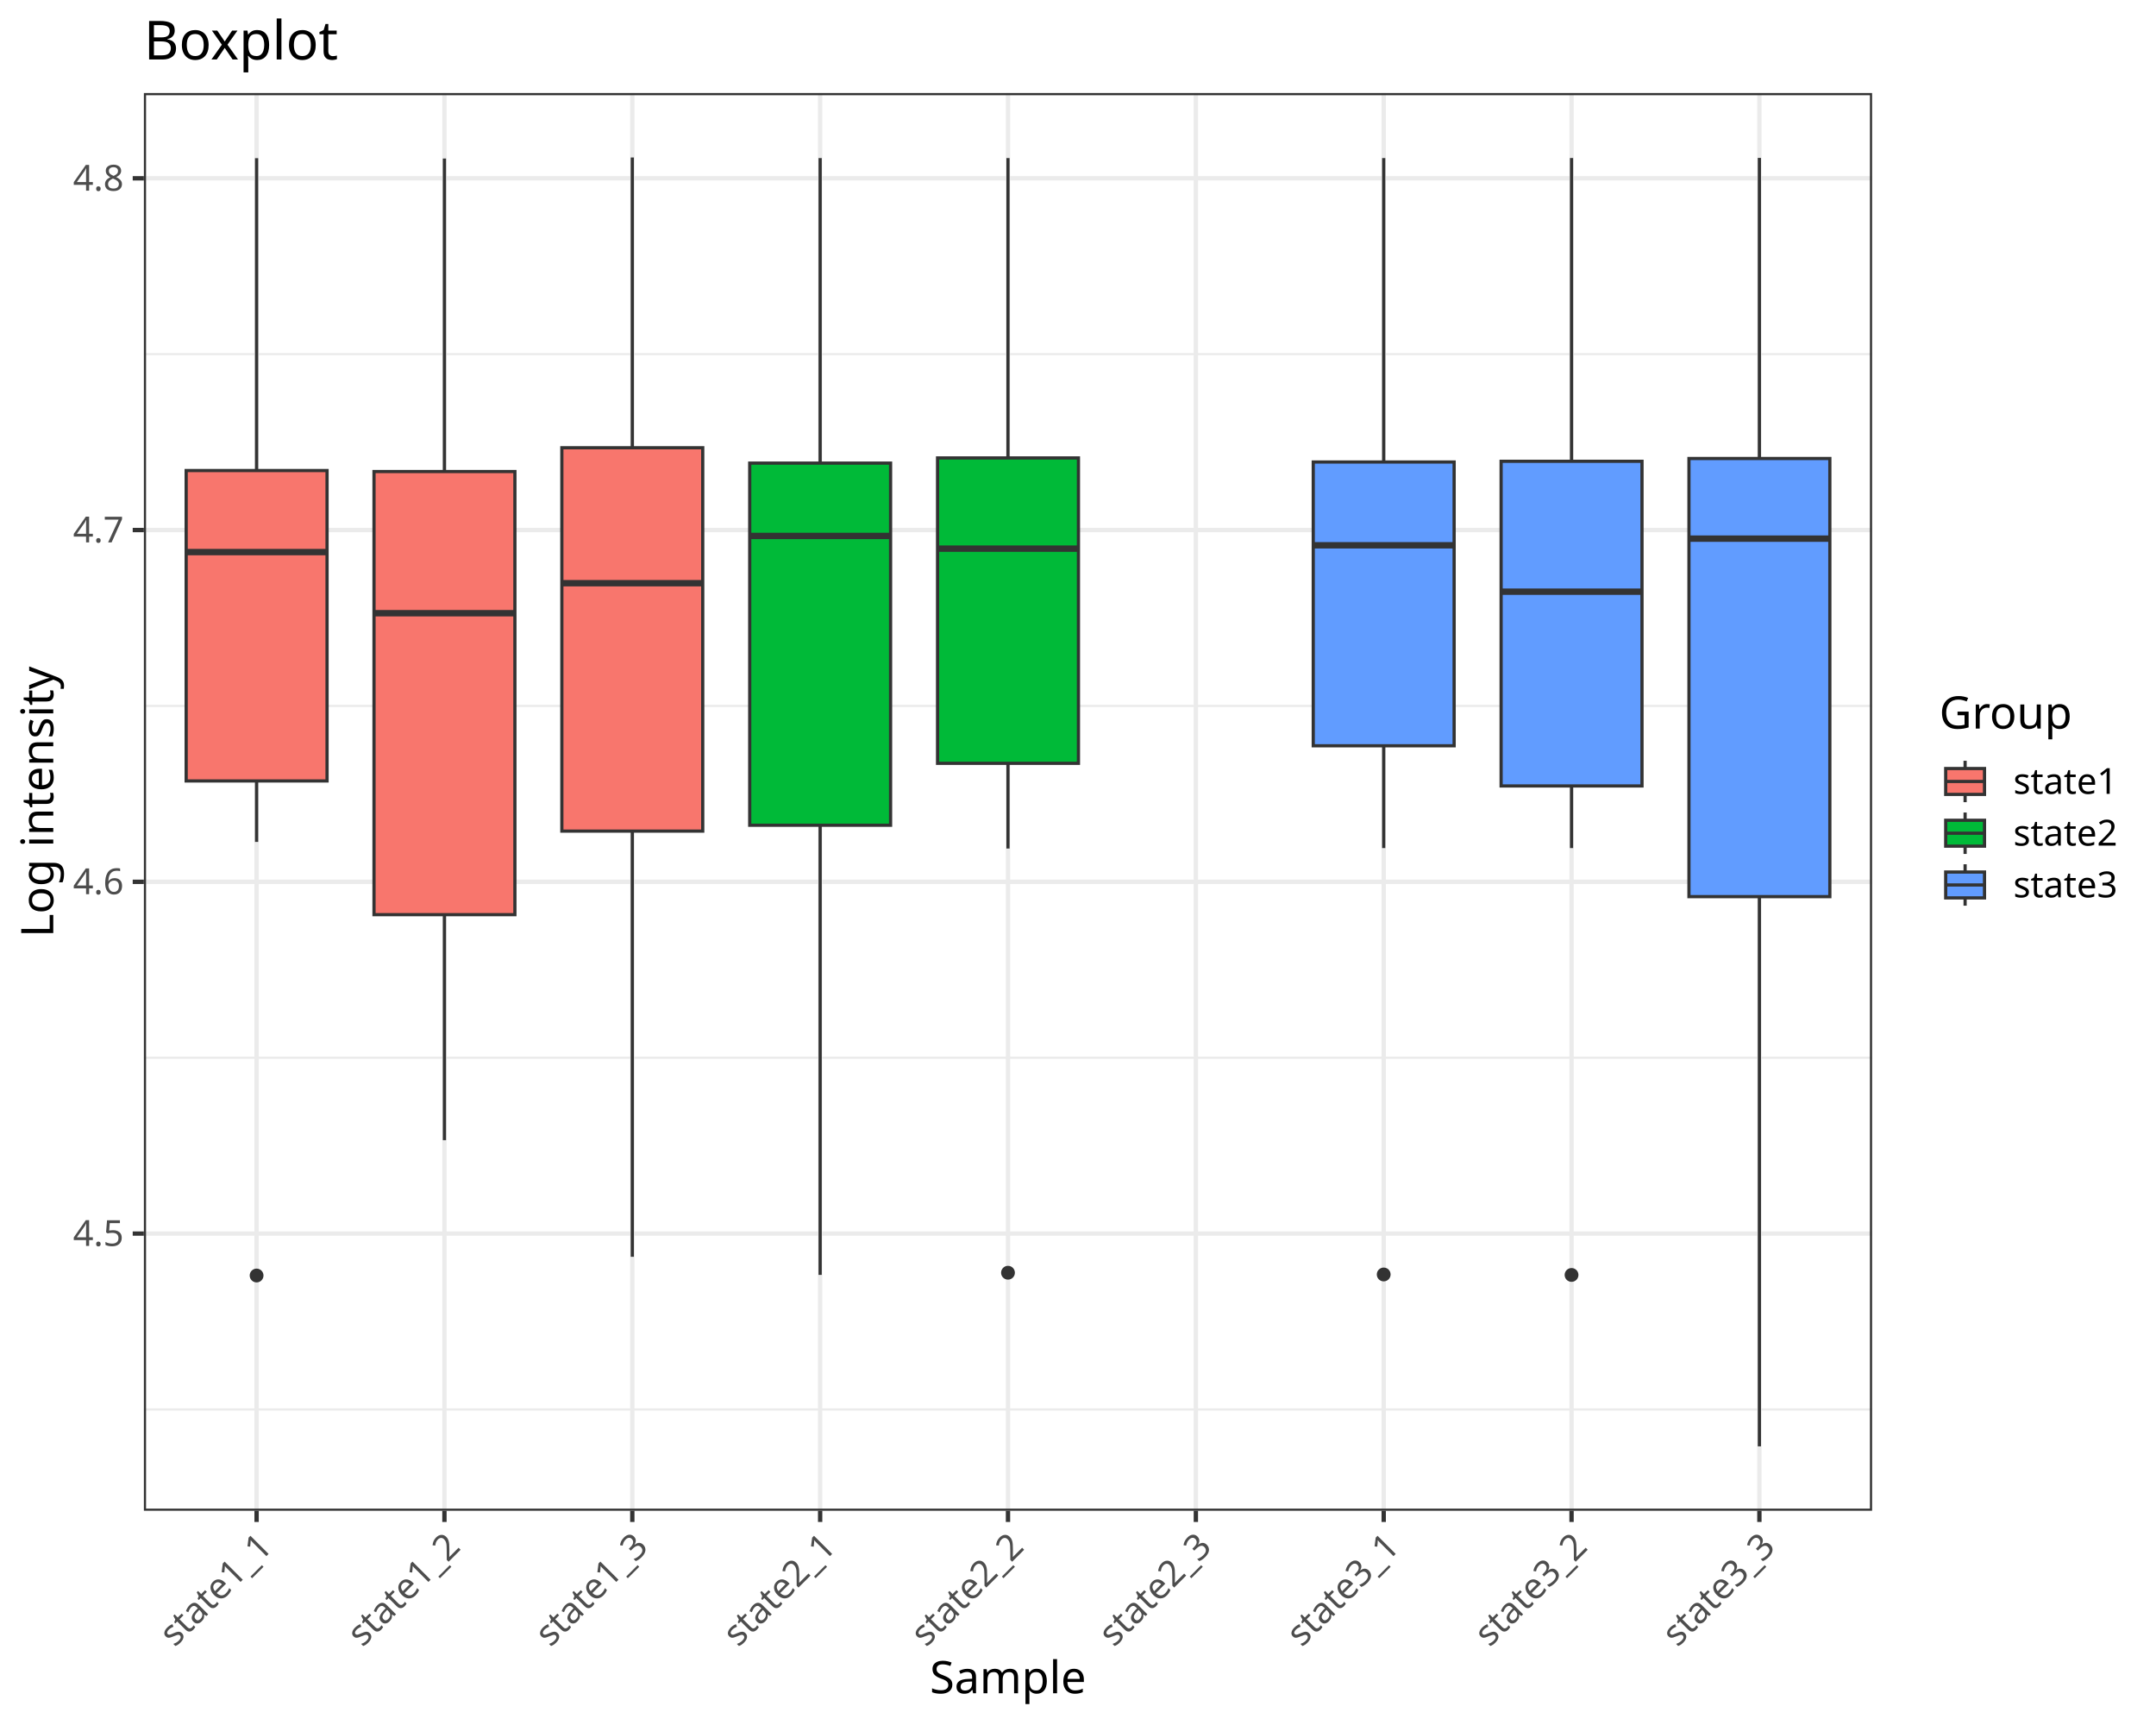
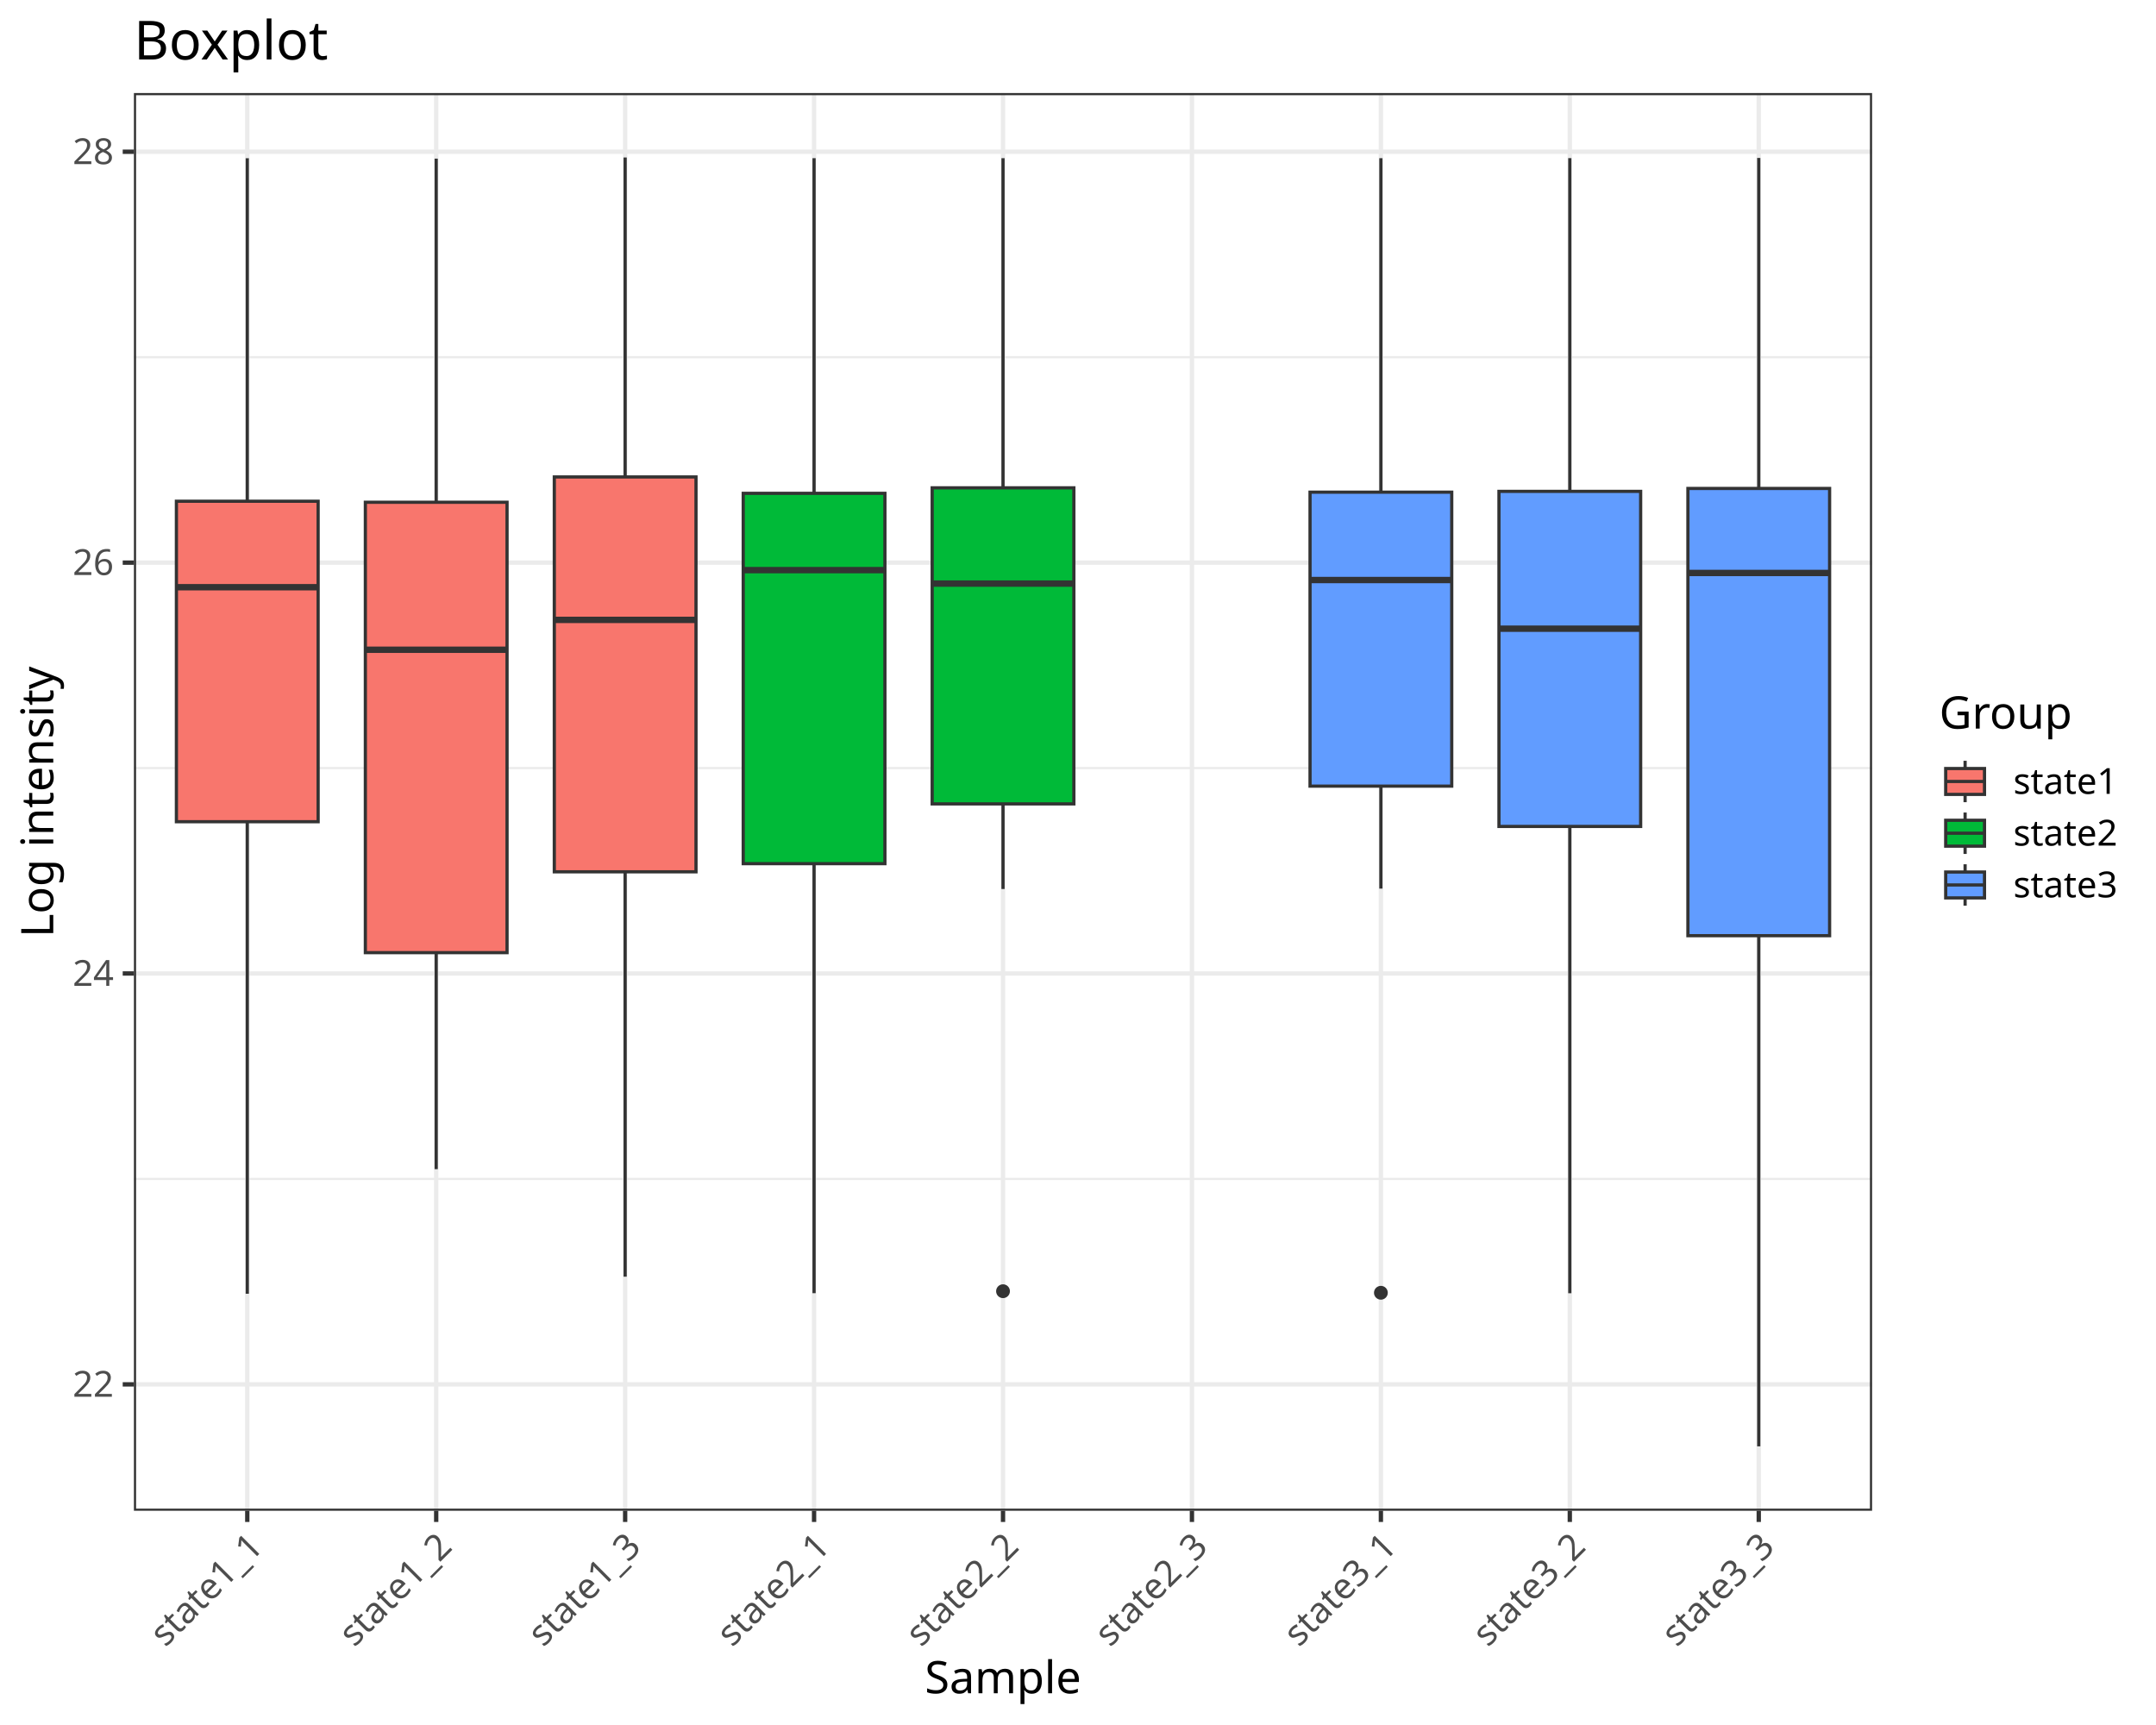
<svg xmlns="http://www.w3.org/2000/svg" class="svglite" data-engine-version="2.0" width="720.00pt" height="576.00pt" viewBox="0 0 720.00 576.00">
  <defs>
    <style type="text/css">
    .svglite line, .svglite polyline, .svglite polygon, .svglite path, .svglite rect, .svglite circle {
      fill: none;
      stroke: #000000;
      stroke-linecap: round;
      stroke-linejoin: round;
      stroke-miterlimit: 10.00;
    }
  </style>
  </defs>
  <rect width="100%" height="100%" style="stroke: none; fill: #FFFFFF;" />
  <defs>
    <clipPath id="cpMC4wMHw3MjAuMDB8MC4wMHw1NzYuMDA=">
      <rect x="0.00" y="0.00" width="720.00" height="576.00" />
    </clipPath>
  </defs>
  <g clip-path="url(#cpMC4wMHw3MjAuMDB8MC4wMHw1NzYuMDA=)">
    <rect x="0.00" y="0.00" width="720.00" height="576.00" style="stroke-width: 1.45; stroke: #FFFFFF; fill: #FFFFFF;" />
  </g>
  <defs>
-     <clipPath id="cpNDguMDV8NjI1LjE5fDMxLjA3fDUwNC40Nw==">
-       <rect x="48.05" y="31.07" width="577.14" height="473.40" />
+     <clipPath id="cpNDQuNzJ8NjI1LjE5fDMxLjA3fDUwNC40Nw==">
+       <rect x="44.72" y="31.07" width="580.47" height="473.40" />
    </clipPath>
  </defs>
-   <g clip-path="url(#cpNDguMDV8NjI1LjE5fDMxLjA3fDUwNC40Nw==)">
-     <rect x="48.05" y="31.07" width="577.14" height="473.40" style="stroke-width: 1.45; stroke: none; fill: #FFFFFF;" />
-     <polyline points="48.05,470.63 625.19,470.63 " style="stroke-width: 0.73; stroke: #EBEBEB; stroke-linecap: butt;" />
-     <polyline points="48.05,353.18 625.19,353.18 " style="stroke-width: 0.73; stroke: #EBEBEB; stroke-linecap: butt;" />
-     <polyline points="48.05,235.72 625.19,235.72 " style="stroke-width: 0.73; stroke: #EBEBEB; stroke-linecap: butt;" />
-     <polyline points="48.05,118.26 625.19,118.26 " style="stroke-width: 0.73; stroke: #EBEBEB; stroke-linecap: butt;" />
-     <polyline points="48.05,411.91 625.19,411.91 " style="stroke-width: 1.45; stroke: #EBEBEB; stroke-linecap: butt;" />
-     <polyline points="48.05,294.45 625.19,294.45 " style="stroke-width: 1.45; stroke: #EBEBEB; stroke-linecap: butt;" />
-     <polyline points="48.05,176.99 625.19,176.99 " style="stroke-width: 1.45; stroke: #EBEBEB; stroke-linecap: butt;" />
-     <polyline points="48.05,59.54 625.19,59.54 " style="stroke-width: 1.45; stroke: #EBEBEB; stroke-linecap: butt;" />
-     <polyline points="85.69,504.47 85.69,31.07 " style="stroke-width: 1.45; stroke: #EBEBEB; stroke-linecap: butt;" />
-     <polyline points="148.42,504.47 148.42,31.07 " style="stroke-width: 1.45; stroke: #EBEBEB; stroke-linecap: butt;" />
-     <polyline points="211.16,504.47 211.16,31.07 " style="stroke-width: 1.45; stroke: #EBEBEB; stroke-linecap: butt;" />
-     <polyline points="273.89,504.47 273.89,31.07 " style="stroke-width: 1.45; stroke: #EBEBEB; stroke-linecap: butt;" />
-     <polyline points="336.62,504.47 336.62,31.07 " style="stroke-width: 1.45; stroke: #EBEBEB; stroke-linecap: butt;" />
-     <polyline points="399.36,504.47 399.36,31.07 " style="stroke-width: 1.45; stroke: #EBEBEB; stroke-linecap: butt;" />
-     <polyline points="462.09,504.47 462.09,31.07 " style="stroke-width: 1.45; stroke: #EBEBEB; stroke-linecap: butt;" />
-     <polyline points="524.82,504.47 524.82,31.07 " style="stroke-width: 1.45; stroke: #EBEBEB; stroke-linecap: butt;" />
-     <polyline points="587.55,504.47 587.55,31.07 " style="stroke-width: 1.45; stroke: #EBEBEB; stroke-linecap: butt;" />
-     <circle cx="85.69" cy="425.91" r="1.95" style="stroke-width: 0.71; stroke: #333333; fill: #333333;" />
-     <line x1="85.69" y1="157.12" x2="85.69" y2="52.81" style="stroke-width: 1.07; stroke: #333333; stroke-linecap: butt;" />
-     <line x1="85.69" y1="260.77" x2="85.69" y2="281.13" style="stroke-width: 1.07; stroke: #333333; stroke-linecap: butt;" />
-     <polygon points="62.17,157.12 62.17,260.77 109.22,260.77 109.22,157.12 62.17,157.12 " style="stroke-width: 1.07; stroke: #333333; stroke-linecap: butt; stroke-linejoin: miter; fill: #F8766D;" />
-     <line x1="62.17" y1="184.35" x2="109.22" y2="184.35" style="stroke-width: 2.13; stroke: #333333; stroke-linecap: butt; stroke-linejoin: miter;" />
-     <line x1="148.42" y1="157.45" x2="148.42" y2="52.93" style="stroke-width: 1.07; stroke: #333333; stroke-linecap: butt;" />
-     <line x1="148.42" y1="305.42" x2="148.42" y2="380.72" style="stroke-width: 1.07; stroke: #333333; stroke-linecap: butt;" />
-     <polygon points="124.90,157.45 124.90,305.42 171.95,305.42 171.95,157.45 124.90,157.45 " style="stroke-width: 1.07; stroke: #333333; stroke-linecap: butt; stroke-linejoin: miter; fill: #F8766D;" />
-     <line x1="124.90" y1="204.76" x2="171.95" y2="204.76" style="stroke-width: 2.13; stroke: #333333; stroke-linecap: butt; stroke-linejoin: miter;" />
-     <line x1="211.16" y1="149.51" x2="211.16" y2="52.59" style="stroke-width: 1.07; stroke: #333333; stroke-linecap: butt;" />
-     <line x1="211.16" y1="277.52" x2="211.16" y2="419.65" style="stroke-width: 1.07; stroke: #333333; stroke-linecap: butt;" />
-     <polygon points="187.63,149.51 187.63,277.52 234.68,277.52 234.68,149.51 187.63,149.51 " style="stroke-width: 1.07; stroke: #333333; stroke-linecap: butt; stroke-linejoin: miter; fill: #F8766D;" />
-     <line x1="187.63" y1="194.74" x2="234.68" y2="194.74" style="stroke-width: 2.13; stroke: #333333; stroke-linecap: butt; stroke-linejoin: miter;" />
-     <line x1="273.89" y1="154.64" x2="273.89" y2="52.79" style="stroke-width: 1.07; stroke: #333333; stroke-linecap: butt;" />
-     <line x1="273.89" y1="275.56" x2="273.89" y2="425.70" style="stroke-width: 1.07; stroke: #333333; stroke-linecap: butt;" />
-     <polygon points="250.37,154.64 250.37,275.56 297.41,275.56 297.41,154.64 250.37,154.64 " style="stroke-width: 1.07; stroke: #333333; stroke-linecap: butt; stroke-linejoin: miter; fill: #00BA38;" />
-     <line x1="250.37" y1="178.96" x2="297.41" y2="178.96" style="stroke-width: 2.13; stroke: #333333; stroke-linecap: butt; stroke-linejoin: miter;" />
-     <circle cx="336.62" cy="424.98" r="1.95" style="stroke-width: 0.71; stroke: #333333; fill: #333333;" />
-     <line x1="336.62" y1="152.91" x2="336.62" y2="52.79" style="stroke-width: 1.07; stroke: #333333; stroke-linecap: butt;" />
-     <line x1="336.62" y1="254.88" x2="336.62" y2="283.33" style="stroke-width: 1.07; stroke: #333333; stroke-linecap: butt;" />
-     <polygon points="313.10,152.91 313.10,254.88 360.15,254.88 360.15,152.91 313.10,152.91 " style="stroke-width: 1.07; stroke: #333333; stroke-linecap: butt; stroke-linejoin: miter; fill: #00BA38;" />
-     <line x1="313.10" y1="183.20" x2="360.15" y2="183.20" style="stroke-width: 2.13; stroke: #333333; stroke-linecap: butt; stroke-linejoin: miter;" />
-     <circle cx="462.09" cy="425.56" r="1.95" style="stroke-width: 0.71; stroke: #333333; fill: #333333;" />
-     <line x1="462.09" y1="154.27" x2="462.09" y2="52.79" style="stroke-width: 1.07; stroke: #333333; stroke-linecap: butt;" />
-     <line x1="462.09" y1="249.03" x2="462.09" y2="283.19" style="stroke-width: 1.07; stroke: #333333; stroke-linecap: butt;" />
-     <polygon points="438.56,154.27 438.56,249.03 485.61,249.03 485.61,154.27 438.56,154.27 " style="stroke-width: 1.07; stroke: #333333; stroke-linecap: butt; stroke-linejoin: miter; fill: #619CFF;" />
-     <line x1="438.56" y1="182.08" x2="485.61" y2="182.08" style="stroke-width: 2.13; stroke: #333333; stroke-linecap: butt; stroke-linejoin: miter;" />
-     <circle cx="524.82" cy="425.72" r="1.95" style="stroke-width: 0.71; stroke: #333333; fill: #333333;" />
-     <line x1="524.82" y1="154.03" x2="524.82" y2="52.77" style="stroke-width: 1.07; stroke: #333333; stroke-linecap: butt;" />
-     <line x1="524.82" y1="262.44" x2="524.82" y2="283.19" style="stroke-width: 1.07; stroke: #333333; stroke-linecap: butt;" />
-     <polygon points="501.30,154.03 501.30,262.44 548.35,262.44 548.35,154.03 501.30,154.03 " style="stroke-width: 1.07; stroke: #333333; stroke-linecap: butt; stroke-linejoin: miter; fill: #619CFF;" />
-     <line x1="501.30" y1="197.57" x2="548.35" y2="197.57" style="stroke-width: 2.13; stroke: #333333; stroke-linecap: butt; stroke-linejoin: miter;" />
-     <line x1="587.55" y1="153.10" x2="587.55" y2="52.73" style="stroke-width: 1.07; stroke: #333333; stroke-linecap: butt;" />
-     <line x1="587.55" y1="299.40" x2="587.55" y2="482.95" style="stroke-width: 1.07; stroke: #333333; stroke-linecap: butt;" />
-     <polygon points="564.03,153.10 564.03,299.40 611.08,299.40 611.08,153.10 564.03,153.10 " style="stroke-width: 1.07; stroke: #333333; stroke-linecap: butt; stroke-linejoin: miter; fill: #619CFF;" />
-     <line x1="564.03" y1="179.86" x2="611.08" y2="179.86" style="stroke-width: 2.13; stroke: #333333; stroke-linecap: butt; stroke-linejoin: miter;" />
-     <rect x="48.05" y="31.07" width="577.14" height="473.40" style="stroke-width: 1.45; stroke: #333333;" />
+   <g clip-path="url(#cpNDQuNzJ8NjI1LjE5fDMxLjA3fDUwNC40Nw==)">
+     <rect x="44.72" y="31.07" width="580.47" height="473.40" style="stroke-width: 1.45; stroke: none; fill: #FFFFFF;" />
+     <polyline points="44.72,393.66 625.19,393.66 " style="stroke-width: 0.73; stroke: #EBEBEB; stroke-linecap: butt;" />
+     <polyline points="44.72,256.47 625.19,256.47 " style="stroke-width: 0.73; stroke: #EBEBEB; stroke-linecap: butt;" />
+     <polyline points="44.72,119.27 625.19,119.27 " style="stroke-width: 0.73; stroke: #EBEBEB; stroke-linecap: butt;" />
+     <polyline points="44.72,462.26 625.19,462.26 " style="stroke-width: 1.45; stroke: #EBEBEB; stroke-linecap: butt;" />
+     <polyline points="44.72,325.06 625.19,325.06 " style="stroke-width: 1.45; stroke: #EBEBEB; stroke-linecap: butt;" />
+     <polyline points="44.72,187.87 625.19,187.87 " style="stroke-width: 1.45; stroke: #EBEBEB; stroke-linecap: butt;" />
+     <polyline points="44.72,50.67 625.19,50.67 " style="stroke-width: 1.45; stroke: #EBEBEB; stroke-linecap: butt;" />
+     <polyline points="82.58,504.47 82.58,31.07 " style="stroke-width: 1.45; stroke: #EBEBEB; stroke-linecap: butt;" />
+     <polyline points="145.67,504.47 145.67,31.07 " style="stroke-width: 1.45; stroke: #EBEBEB; stroke-linecap: butt;" />
+     <polyline points="208.77,504.47 208.77,31.07 " style="stroke-width: 1.45; stroke: #EBEBEB; stroke-linecap: butt;" />
+     <polyline points="271.86,504.47 271.86,31.07 " style="stroke-width: 1.45; stroke: #EBEBEB; stroke-linecap: butt;" />
+     <polyline points="334.96,504.47 334.96,31.07 " style="stroke-width: 1.45; stroke: #EBEBEB; stroke-linecap: butt;" />
+     <polyline points="398.05,504.47 398.05,31.07 " style="stroke-width: 1.45; stroke: #EBEBEB; stroke-linecap: butt;" />
+     <polyline points="461.15,504.47 461.15,31.07 " style="stroke-width: 1.45; stroke: #EBEBEB; stroke-linecap: butt;" />
+     <polyline points="524.24,504.47 524.24,31.07 " style="stroke-width: 1.45; stroke: #EBEBEB; stroke-linecap: butt;" />
+     <polyline points="587.34,504.47 587.34,31.07 " style="stroke-width: 1.45; stroke: #EBEBEB; stroke-linecap: butt;" />
+     <line x1="82.58" y1="167.37" x2="82.58" y2="52.84" style="stroke-width: 1.07; stroke: #333333; stroke-linecap: butt;" />
+     <line x1="82.58" y1="274.38" x2="82.58" y2="432.00" style="stroke-width: 1.07; stroke: #333333; stroke-linecap: butt;" />
+     <polygon points="58.91,167.37 58.91,274.38 106.24,274.38 106.24,167.37 58.91,167.37 " style="stroke-width: 1.07; stroke: #333333; stroke-linecap: butt; stroke-linejoin: miter; fill: #F8766D;" />
+     <line x1="58.91" y1="196.08" x2="106.24" y2="196.08" style="stroke-width: 2.13; stroke: #333333; stroke-linecap: butt; stroke-linejoin: miter;" />
+     <line x1="145.67" y1="167.71" x2="145.67" y2="52.98" style="stroke-width: 1.07; stroke: #333333; stroke-linecap: butt;" />
+     <line x1="145.67" y1="318.10" x2="145.67" y2="390.39" style="stroke-width: 1.07; stroke: #333333; stroke-linecap: butt;" />
+     <polygon points="122.01,167.71 122.01,318.10 169.33,318.10 169.33,167.71 122.01,167.71 " style="stroke-width: 1.07; stroke: #333333; stroke-linecap: butt; stroke-linejoin: miter; fill: #F8766D;" />
+     <line x1="122.01" y1="216.96" x2="169.33" y2="216.96" style="stroke-width: 2.13; stroke: #333333; stroke-linecap: butt; stroke-linejoin: miter;" />
+     <line x1="208.77" y1="159.26" x2="208.77" y2="52.59" style="stroke-width: 1.07; stroke: #333333; stroke-linecap: butt;" />
+     <line x1="208.77" y1="291.11" x2="208.77" y2="426.29" style="stroke-width: 1.07; stroke: #333333; stroke-linecap: butt;" />
+     <polygon points="185.11,159.26 185.11,291.11 232.43,291.11 232.43,159.26 185.11,159.26 " style="stroke-width: 1.07; stroke: #333333; stroke-linecap: butt; stroke-linejoin: miter; fill: #F8766D;" />
+     <line x1="185.11" y1="206.99" x2="232.43" y2="206.99" style="stroke-width: 2.13; stroke: #333333; stroke-linecap: butt; stroke-linejoin: miter;" />
+     <line x1="271.86" y1="164.73" x2="271.86" y2="52.81" style="stroke-width: 1.07; stroke: #333333; stroke-linecap: butt;" />
+     <line x1="271.86" y1="288.39" x2="271.86" y2="431.81" style="stroke-width: 1.07; stroke: #333333; stroke-linecap: butt;" />
+     <polygon points="248.20,164.73 248.20,288.39 295.52,288.39 295.52,164.73 248.20,164.73 " style="stroke-width: 1.07; stroke: #333333; stroke-linecap: butt; stroke-linejoin: miter; fill: #00BA38;" />
+     <line x1="248.20" y1="190.37" x2="295.52" y2="190.37" style="stroke-width: 2.13; stroke: #333333; stroke-linecap: butt; stroke-linejoin: miter;" />
+     <circle cx="334.96" cy="431.15" r="1.95" style="stroke-width: 0.71; stroke: #333333; fill: #333333;" />
+     <line x1="334.96" y1="162.89" x2="334.96" y2="52.81" style="stroke-width: 1.07; stroke: #333333; stroke-linecap: butt;" />
+     <line x1="334.96" y1="268.43" x2="334.96" y2="296.86" style="stroke-width: 1.07; stroke: #333333; stroke-linecap: butt;" />
+     <polygon points="311.30,162.89 311.30,268.43 358.62,268.43 358.62,162.89 311.30,162.89 " style="stroke-width: 1.07; stroke: #333333; stroke-linecap: butt; stroke-linejoin: miter; fill: #00BA38;" />
+     <line x1="311.30" y1="194.87" x2="358.62" y2="194.87" style="stroke-width: 2.13; stroke: #333333; stroke-linecap: butt; stroke-linejoin: miter;" />
+     <circle cx="461.15" cy="431.67" r="1.95" style="stroke-width: 0.71; stroke: #333333; fill: #333333;" />
+     <line x1="461.15" y1="164.34" x2="461.15" y2="52.81" style="stroke-width: 1.07; stroke: #333333; stroke-linecap: butt;" />
+     <line x1="461.15" y1="262.50" x2="461.15" y2="296.72" style="stroke-width: 1.07; stroke: #333333; stroke-linecap: butt;" />
+     <polygon points="437.49,164.34 437.49,262.50 484.81,262.50 484.81,164.34 437.49,164.34 " style="stroke-width: 1.07; stroke: #333333; stroke-linecap: butt; stroke-linejoin: miter; fill: #619CFF;" />
+     <line x1="437.49" y1="193.68" x2="484.81" y2="193.68" style="stroke-width: 2.13; stroke: #333333; stroke-linecap: butt; stroke-linejoin: miter;" />
+     <line x1="524.24" y1="164.07" x2="524.24" y2="52.80" style="stroke-width: 1.07; stroke: #333333; stroke-linecap: butt;" />
+     <line x1="524.24" y1="275.96" x2="524.24" y2="431.82" style="stroke-width: 1.07; stroke: #333333; stroke-linecap: butt;" />
+     <polygon points="500.58,164.07 500.58,275.96 547.90,275.96 547.90,164.07 500.58,164.07 " style="stroke-width: 1.07; stroke: #333333; stroke-linecap: butt; stroke-linejoin: miter; fill: #619CFF;" />
+     <line x1="500.58" y1="209.93" x2="547.90" y2="209.93" style="stroke-width: 2.13; stroke: #333333; stroke-linecap: butt; stroke-linejoin: miter;" />
+     <line x1="587.34" y1="163.10" x2="587.34" y2="52.75" style="stroke-width: 1.07; stroke: #333333; stroke-linecap: butt;" />
+     <line x1="587.34" y1="312.44" x2="587.34" y2="482.95" style="stroke-width: 1.07; stroke: #333333; stroke-linecap: butt;" />
+     <polygon points="563.68,163.10 563.68,312.44 611.00,312.44 611.00,163.10 563.68,163.10 " style="stroke-width: 1.07; stroke: #333333; stroke-linecap: butt; stroke-linejoin: miter; fill: #619CFF;" />
+     <line x1="563.68" y1="191.32" x2="611.00" y2="191.32" style="stroke-width: 2.13; stroke: #333333; stroke-linecap: butt; stroke-linejoin: miter;" />
+     <rect x="44.72" y="31.07" width="580.47" height="473.40" style="stroke-width: 1.45; stroke: #333333;" />
  </g>
  <g clip-path="url(#cpMC4wMHw3MjAuMDB8MC4wMHw1NzYuMDA=)">
-     <text x="41.33" y="416.03" text-anchor="end" style="font-size: 12.00px; fill: #4D4D4D; font-family: sans;" textLength="16.68px" lengthAdjust="spacingAndGlyphs">4.5</text>
-     <text x="41.33" y="298.58" text-anchor="end" style="font-size: 12.00px; fill: #4D4D4D; font-family: sans;" textLength="16.68px" lengthAdjust="spacingAndGlyphs">4.6</text>
-     <text x="41.33" y="181.12" text-anchor="end" style="font-size: 12.00px; fill: #4D4D4D; font-family: sans;" textLength="16.68px" lengthAdjust="spacingAndGlyphs">4.7</text>
-     <text x="41.33" y="63.67" text-anchor="end" style="font-size: 12.00px; fill: #4D4D4D; font-family: sans;" textLength="16.68px" lengthAdjust="spacingAndGlyphs">4.8</text>
-     <polyline points="44.32,411.91 48.05,411.91 " style="stroke-width: 1.45; stroke: #333333; stroke-linecap: butt;" />
-     <polyline points="44.32,294.45 48.05,294.45 " style="stroke-width: 1.45; stroke: #333333; stroke-linecap: butt;" />
-     <polyline points="44.32,176.99 48.05,176.99 " style="stroke-width: 1.45; stroke: #333333; stroke-linecap: butt;" />
-     <polyline points="44.32,59.54 48.05,59.54 " style="stroke-width: 1.45; stroke: #333333; stroke-linecap: butt;" />
-     <polyline points="85.69,508.21 85.69,504.47 " style="stroke-width: 1.45; stroke: #333333; stroke-linecap: butt;" />
-     <polyline points="148.42,508.21 148.42,504.47 " style="stroke-width: 1.45; stroke: #333333; stroke-linecap: butt;" />
-     <polyline points="211.16,508.21 211.16,504.47 " style="stroke-width: 1.45; stroke: #333333; stroke-linecap: butt;" />
-     <polyline points="273.89,508.21 273.89,504.47 " style="stroke-width: 1.45; stroke: #333333; stroke-linecap: butt;" />
-     <polyline points="336.62,508.21 336.62,504.47 " style="stroke-width: 1.45; stroke: #333333; stroke-linecap: butt;" />
-     <polyline points="399.36,508.21 399.36,504.47 " style="stroke-width: 1.45; stroke: #333333; stroke-linecap: butt;" />
-     <polyline points="462.09,508.21 462.09,504.47 " style="stroke-width: 1.45; stroke: #333333; stroke-linecap: butt;" />
-     <polyline points="524.82,508.21 524.82,504.47 " style="stroke-width: 1.45; stroke: #333333; stroke-linecap: butt;" />
-     <polyline points="587.55,508.21 587.55,504.47 " style="stroke-width: 1.45; stroke: #333333; stroke-linecap: butt;" />
-     <text transform="translate(91.53,517.04) rotate(-45)" text-anchor="end" style="font-size: 12.00px; fill: #4D4D4D; font-family: sans;" textLength="46.04px" lengthAdjust="spacingAndGlyphs">state1_1</text>
-     <text transform="translate(154.26,517.04) rotate(-45)" text-anchor="end" style="font-size: 12.00px; fill: #4D4D4D; font-family: sans;" textLength="46.04px" lengthAdjust="spacingAndGlyphs">state1_2</text>
-     <text transform="translate(217.00,517.04) rotate(-45)" text-anchor="end" style="font-size: 12.00px; fill: #4D4D4D; font-family: sans;" textLength="46.04px" lengthAdjust="spacingAndGlyphs">state1_3</text>
-     <text transform="translate(279.73,517.04) rotate(-45)" text-anchor="end" style="font-size: 12.00px; fill: #4D4D4D; font-family: sans;" textLength="46.04px" lengthAdjust="spacingAndGlyphs">state2_1</text>
-     <text transform="translate(342.46,517.04) rotate(-45)" text-anchor="end" style="font-size: 12.00px; fill: #4D4D4D; font-family: sans;" textLength="46.04px" lengthAdjust="spacingAndGlyphs">state2_2</text>
-     <text transform="translate(405.19,517.04) rotate(-45)" text-anchor="end" style="font-size: 12.00px; fill: #4D4D4D; font-family: sans;" textLength="46.04px" lengthAdjust="spacingAndGlyphs">state2_3</text>
-     <text transform="translate(467.93,517.04) rotate(-45)" text-anchor="end" style="font-size: 12.00px; fill: #4D4D4D; font-family: sans;" textLength="46.04px" lengthAdjust="spacingAndGlyphs">state3_1</text>
-     <text transform="translate(530.66,517.04) rotate(-45)" text-anchor="end" style="font-size: 12.00px; fill: #4D4D4D; font-family: sans;" textLength="46.04px" lengthAdjust="spacingAndGlyphs">state3_2</text>
-     <text transform="translate(593.39,517.04) rotate(-45)" text-anchor="end" style="font-size: 12.00px; fill: #4D4D4D; font-family: sans;" textLength="46.04px" lengthAdjust="spacingAndGlyphs">state3_3</text>
-     <text x="336.62" y="565.41" text-anchor="middle" style="font-size: 15.00px; font-family: sans;" textLength="50.87px" lengthAdjust="spacingAndGlyphs">Sample</text>
+     <text x="37.99" y="466.39" text-anchor="end" style="font-size: 12.00px; fill: #4D4D4D; font-family: sans;" textLength="13.35px" lengthAdjust="spacingAndGlyphs">22</text>
+     <text x="37.99" y="329.19" text-anchor="end" style="font-size: 12.00px; fill: #4D4D4D; font-family: sans;" textLength="13.35px" lengthAdjust="spacingAndGlyphs">24</text>
+     <text x="37.99" y="192.00" text-anchor="end" style="font-size: 12.00px; fill: #4D4D4D; font-family: sans;" textLength="13.35px" lengthAdjust="spacingAndGlyphs">26</text>
+     <text x="37.99" y="54.80" text-anchor="end" style="font-size: 12.00px; fill: #4D4D4D; font-family: sans;" textLength="13.35px" lengthAdjust="spacingAndGlyphs">28</text>
+     <polyline points="40.98,462.26 44.72,462.26 " style="stroke-width: 1.45; stroke: #333333; stroke-linecap: butt;" />
+     <polyline points="40.98,325.06 44.72,325.06 " style="stroke-width: 1.45; stroke: #333333; stroke-linecap: butt;" />
+     <polyline points="40.98,187.87 44.72,187.87 " style="stroke-width: 1.45; stroke: #333333; stroke-linecap: butt;" />
+     <polyline points="40.98,50.67 44.72,50.67 " style="stroke-width: 1.45; stroke: #333333; stroke-linecap: butt;" />
+     <polyline points="82.58,508.21 82.58,504.47 " style="stroke-width: 1.45; stroke: #333333; stroke-linecap: butt;" />
+     <polyline points="145.67,508.21 145.67,504.47 " style="stroke-width: 1.45; stroke: #333333; stroke-linecap: butt;" />
+     <polyline points="208.77,508.21 208.77,504.47 " style="stroke-width: 1.45; stroke: #333333; stroke-linecap: butt;" />
+     <polyline points="271.86,508.21 271.86,504.47 " style="stroke-width: 1.45; stroke: #333333; stroke-linecap: butt;" />
+     <polyline points="334.96,508.21 334.96,504.47 " style="stroke-width: 1.45; stroke: #333333; stroke-linecap: butt;" />
+     <polyline points="398.05,508.21 398.05,504.47 " style="stroke-width: 1.45; stroke: #333333; stroke-linecap: butt;" />
+     <polyline points="461.15,508.21 461.15,504.47 " style="stroke-width: 1.45; stroke: #333333; stroke-linecap: butt;" />
+     <polyline points="524.24,508.21 524.24,504.47 " style="stroke-width: 1.45; stroke: #333333; stroke-linecap: butt;" />
+     <polyline points="587.34,508.21 587.34,504.47 " style="stroke-width: 1.45; stroke: #333333; stroke-linecap: butt;" />
+     <text transform="translate(88.42,517.04) rotate(-45)" text-anchor="end" style="font-size: 12.00px; fill: #4D4D4D; font-family: sans;" textLength="46.04px" lengthAdjust="spacingAndGlyphs">state1_1</text>
+     <text transform="translate(151.51,517.04) rotate(-45)" text-anchor="end" style="font-size: 12.00px; fill: #4D4D4D; font-family: sans;" textLength="46.04px" lengthAdjust="spacingAndGlyphs">state1_2</text>
+     <text transform="translate(214.61,517.04) rotate(-45)" text-anchor="end" style="font-size: 12.00px; fill: #4D4D4D; font-family: sans;" textLength="46.04px" lengthAdjust="spacingAndGlyphs">state1_3</text>
+     <text transform="translate(277.70,517.04) rotate(-45)" text-anchor="end" style="font-size: 12.00px; fill: #4D4D4D; font-family: sans;" textLength="46.04px" lengthAdjust="spacingAndGlyphs">state2_1</text>
+     <text transform="translate(340.80,517.04) rotate(-45)" text-anchor="end" style="font-size: 12.00px; fill: #4D4D4D; font-family: sans;" textLength="46.04px" lengthAdjust="spacingAndGlyphs">state2_2</text>
+     <text transform="translate(403.89,517.04) rotate(-45)" text-anchor="end" style="font-size: 12.00px; fill: #4D4D4D; font-family: sans;" textLength="46.04px" lengthAdjust="spacingAndGlyphs">state2_3</text>
+     <text transform="translate(466.99,517.04) rotate(-45)" text-anchor="end" style="font-size: 12.00px; fill: #4D4D4D; font-family: sans;" textLength="46.04px" lengthAdjust="spacingAndGlyphs">state3_1</text>
+     <text transform="translate(530.08,517.04) rotate(-45)" text-anchor="end" style="font-size: 12.00px; fill: #4D4D4D; font-family: sans;" textLength="46.04px" lengthAdjust="spacingAndGlyphs">state3_2</text>
+     <text transform="translate(593.18,517.04) rotate(-45)" text-anchor="end" style="font-size: 12.00px; fill: #4D4D4D; font-family: sans;" textLength="46.04px" lengthAdjust="spacingAndGlyphs">state3_3</text>
+     <text x="334.96" y="565.41" text-anchor="middle" style="font-size: 15.00px; font-family: sans;" textLength="50.87px" lengthAdjust="spacingAndGlyphs">Sample</text>
    <text transform="translate(17.79,267.77) rotate(-90)" text-anchor="middle" style="font-size: 15.00px; font-family: sans;" textLength="84.23px" lengthAdjust="spacingAndGlyphs">Log intensity</text>
    <rect x="640.14" y="223.92" width="72.39" height="87.69" style="stroke-width: 1.45; stroke: none; fill: #FFFFFF;" />
    <text x="647.61" y="243.28" style="font-size: 15.00px; font-family: sans;" textLength="41.70px" lengthAdjust="spacingAndGlyphs">Group</text>
    <rect x="647.61" y="252.30" width="17.28" height="17.28" style="stroke-width: 1.45; stroke: none; fill: #FFFFFF;" />
    <polyline points="656.25,267.86 656.25,265.26 " style="stroke-width: 1.07; stroke: #333333; stroke-linecap: butt; stroke-linejoin: miter;" />
    <polyline points="656.25,256.62 656.25,254.03 " style="stroke-width: 1.07; stroke: #333333; stroke-linecap: butt; stroke-linejoin: miter;" />
    <rect x="649.77" y="256.62" width="12.96" height="8.64" style="stroke-width: 1.07; stroke: #333333; stroke-linecap: butt; stroke-linejoin: miter; fill: #F8766D;" />
    <polyline points="649.77,260.94 662.73,260.94 " style="stroke-width: 1.07; stroke: #333333; stroke-linecap: butt; stroke-linejoin: miter;" />
    <rect x="647.61" y="269.58" width="17.28" height="17.28" style="stroke-width: 1.45; stroke: none; fill: #FFFFFF;" />
    <polyline points="656.25,285.14 656.25,282.54 " style="stroke-width: 1.07; stroke: #333333; stroke-linecap: butt; stroke-linejoin: miter;" />
    <polyline points="656.25,273.90 656.25,271.31 " style="stroke-width: 1.07; stroke: #333333; stroke-linecap: butt; stroke-linejoin: miter;" />
    <rect x="649.77" y="273.90" width="12.96" height="8.64" style="stroke-width: 1.07; stroke: #333333; stroke-linecap: butt; stroke-linejoin: miter; fill: #00BA38;" />
    <polyline points="649.77,278.22 662.73,278.22 " style="stroke-width: 1.07; stroke: #333333; stroke-linecap: butt; stroke-linejoin: miter;" />
    <rect x="647.61" y="286.86" width="17.28" height="17.28" style="stroke-width: 1.45; stroke: none; fill: #FFFFFF;" />
    <polyline points="656.25,302.42 656.25,299.82 " style="stroke-width: 1.07; stroke: #333333; stroke-linecap: butt; stroke-linejoin: miter;" />
    <polyline points="656.25,291.18 656.25,288.59 " style="stroke-width: 1.07; stroke: #333333; stroke-linecap: butt; stroke-linejoin: miter;" />
    <rect x="649.77" y="291.18" width="12.96" height="8.64" style="stroke-width: 1.07; stroke: #333333; stroke-linecap: butt; stroke-linejoin: miter; fill: #619CFF;" />
    <polyline points="649.77,295.50 662.73,295.50 " style="stroke-width: 1.07; stroke: #333333; stroke-linecap: butt; stroke-linejoin: miter;" />
    <text x="672.36" y="265.07" style="font-size: 12.00px; font-family: sans;" textLength="32.70px" lengthAdjust="spacingAndGlyphs">state1</text>
    <text x="672.36" y="282.35" style="font-size: 12.00px; font-family: sans;" textLength="32.70px" lengthAdjust="spacingAndGlyphs">state2</text>
    <text x="672.36" y="299.63" style="font-size: 12.00px; font-family: sans;" textLength="32.70px" lengthAdjust="spacingAndGlyphs">state3</text>
-     <text x="48.05" y="19.86" style="font-size: 18.00px; font-family: sans;" textLength="60.05px" lengthAdjust="spacingAndGlyphs">Boxplot</text>
+     <text x="44.72" y="19.86" style="font-size: 18.00px; font-family: sans;" textLength="60.05px" lengthAdjust="spacingAndGlyphs">Boxplot</text>
  </g>
</svg>
